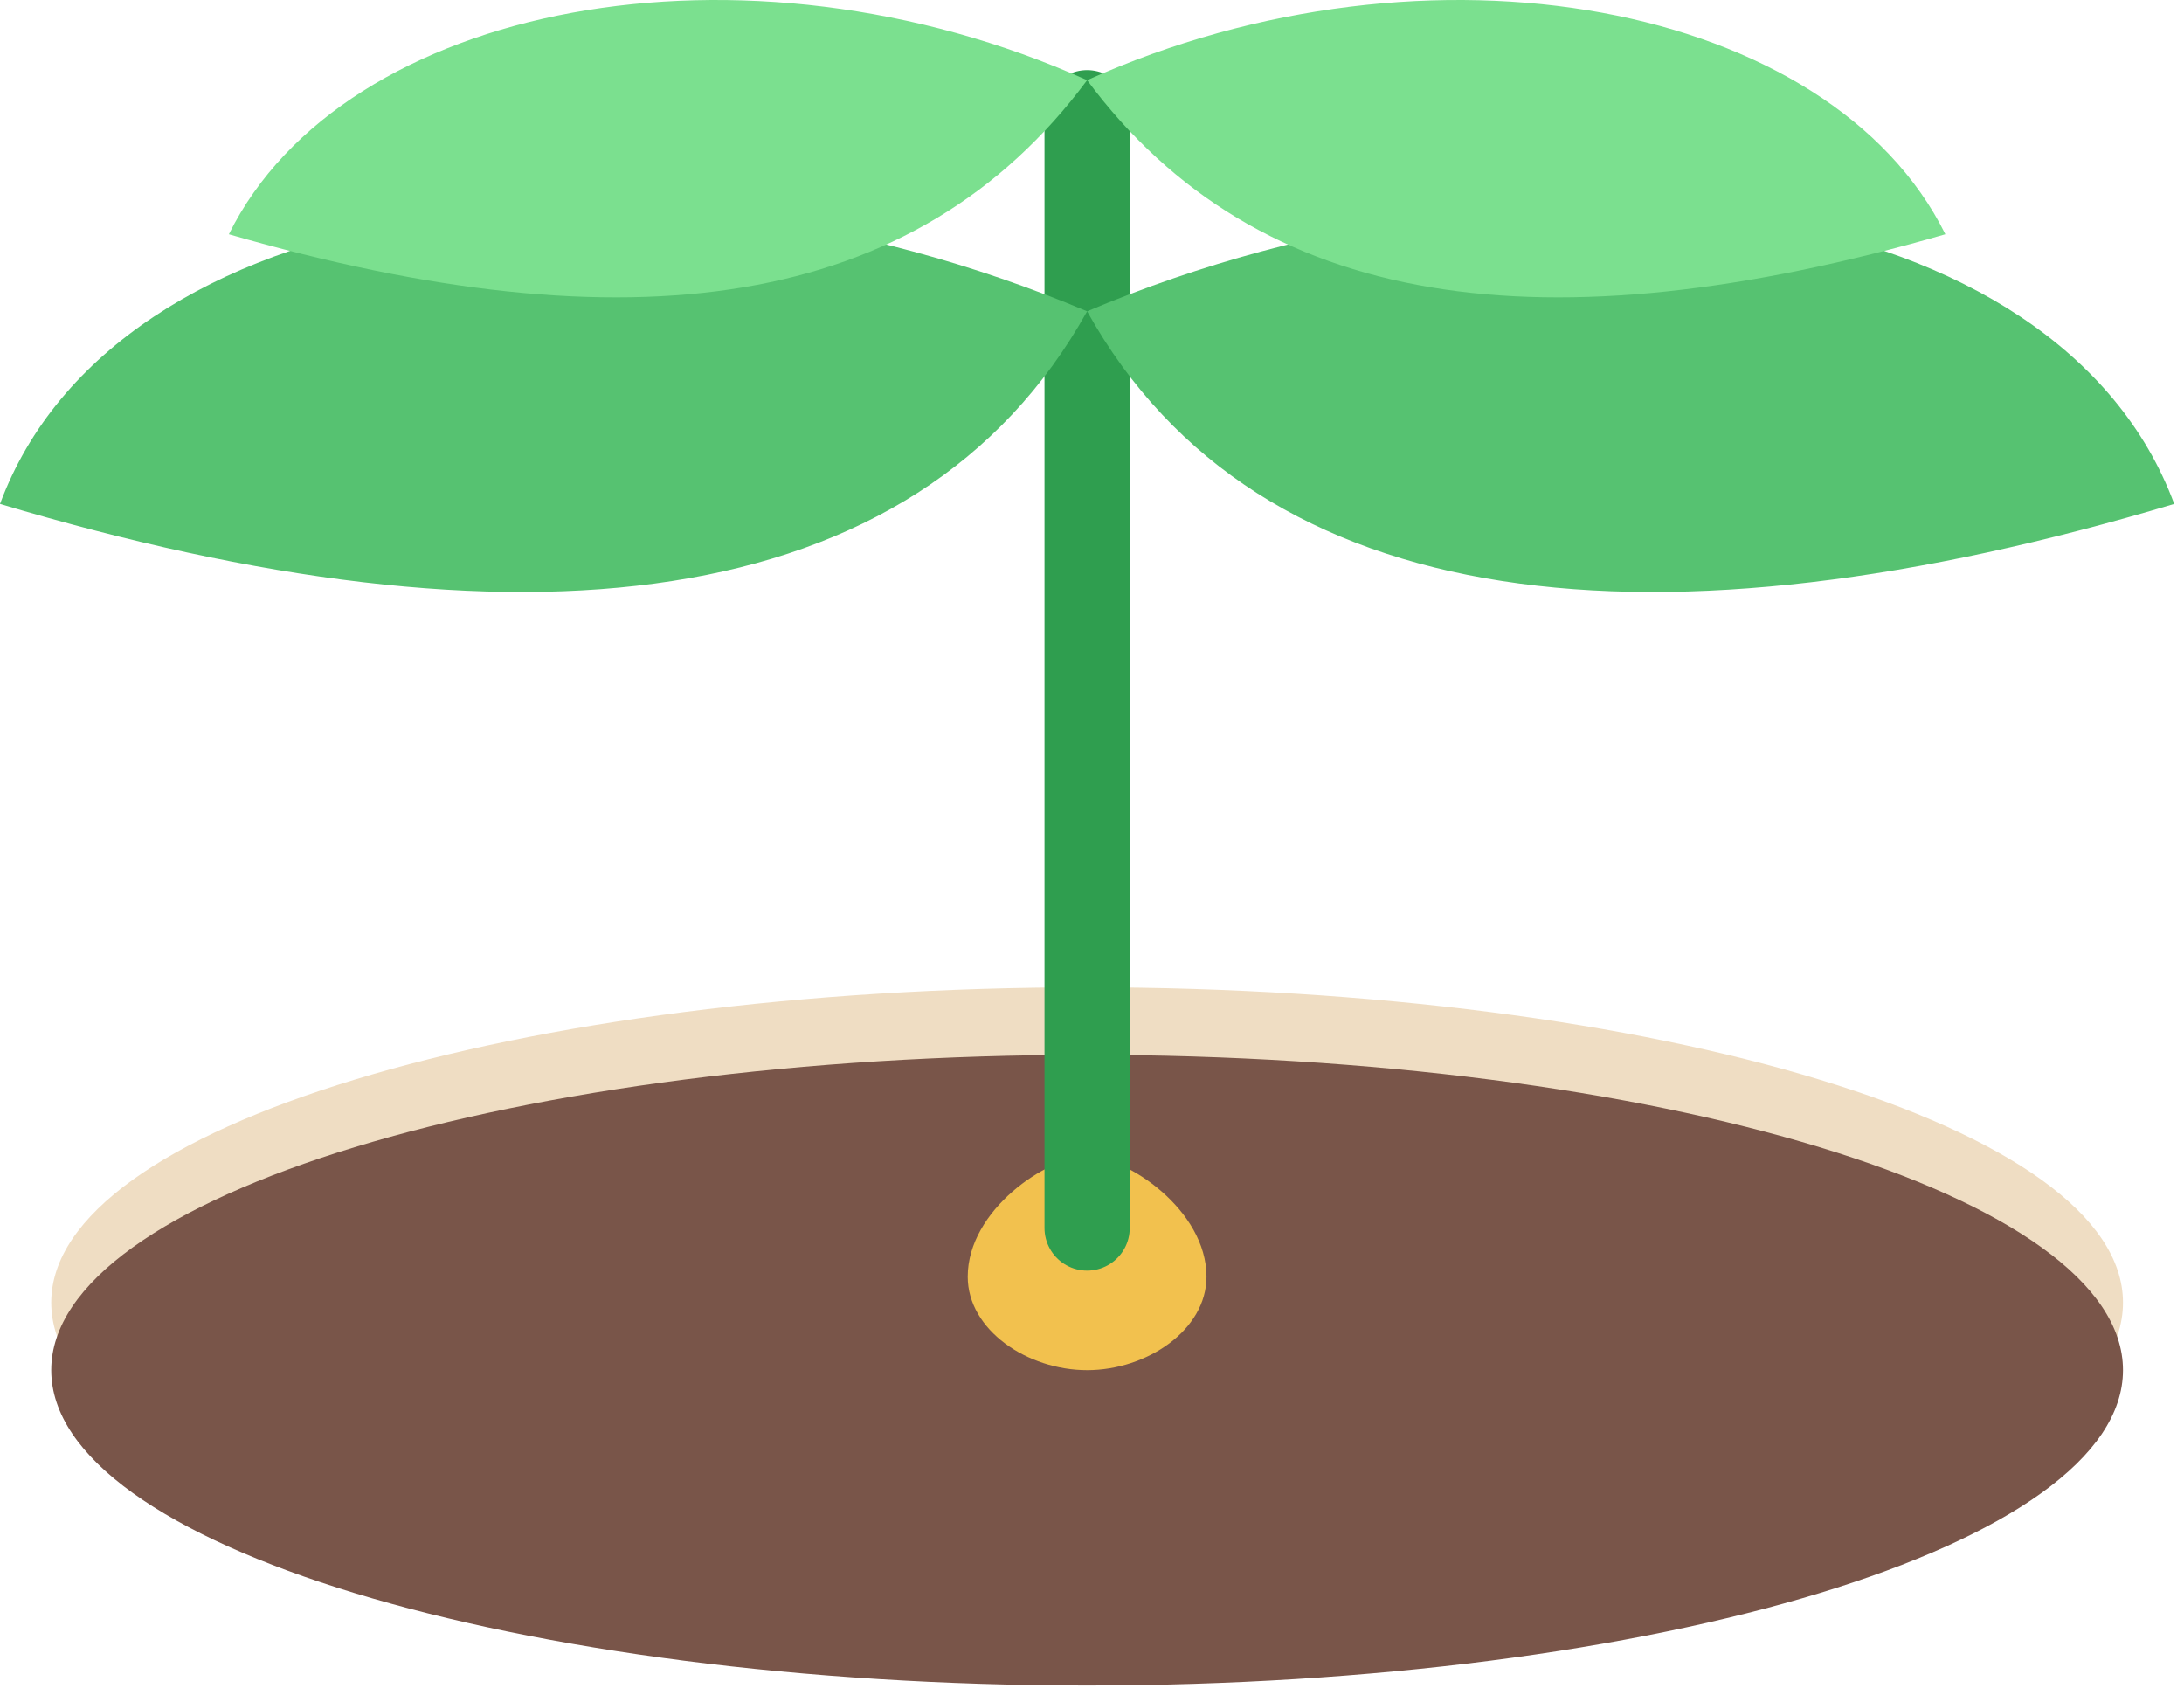
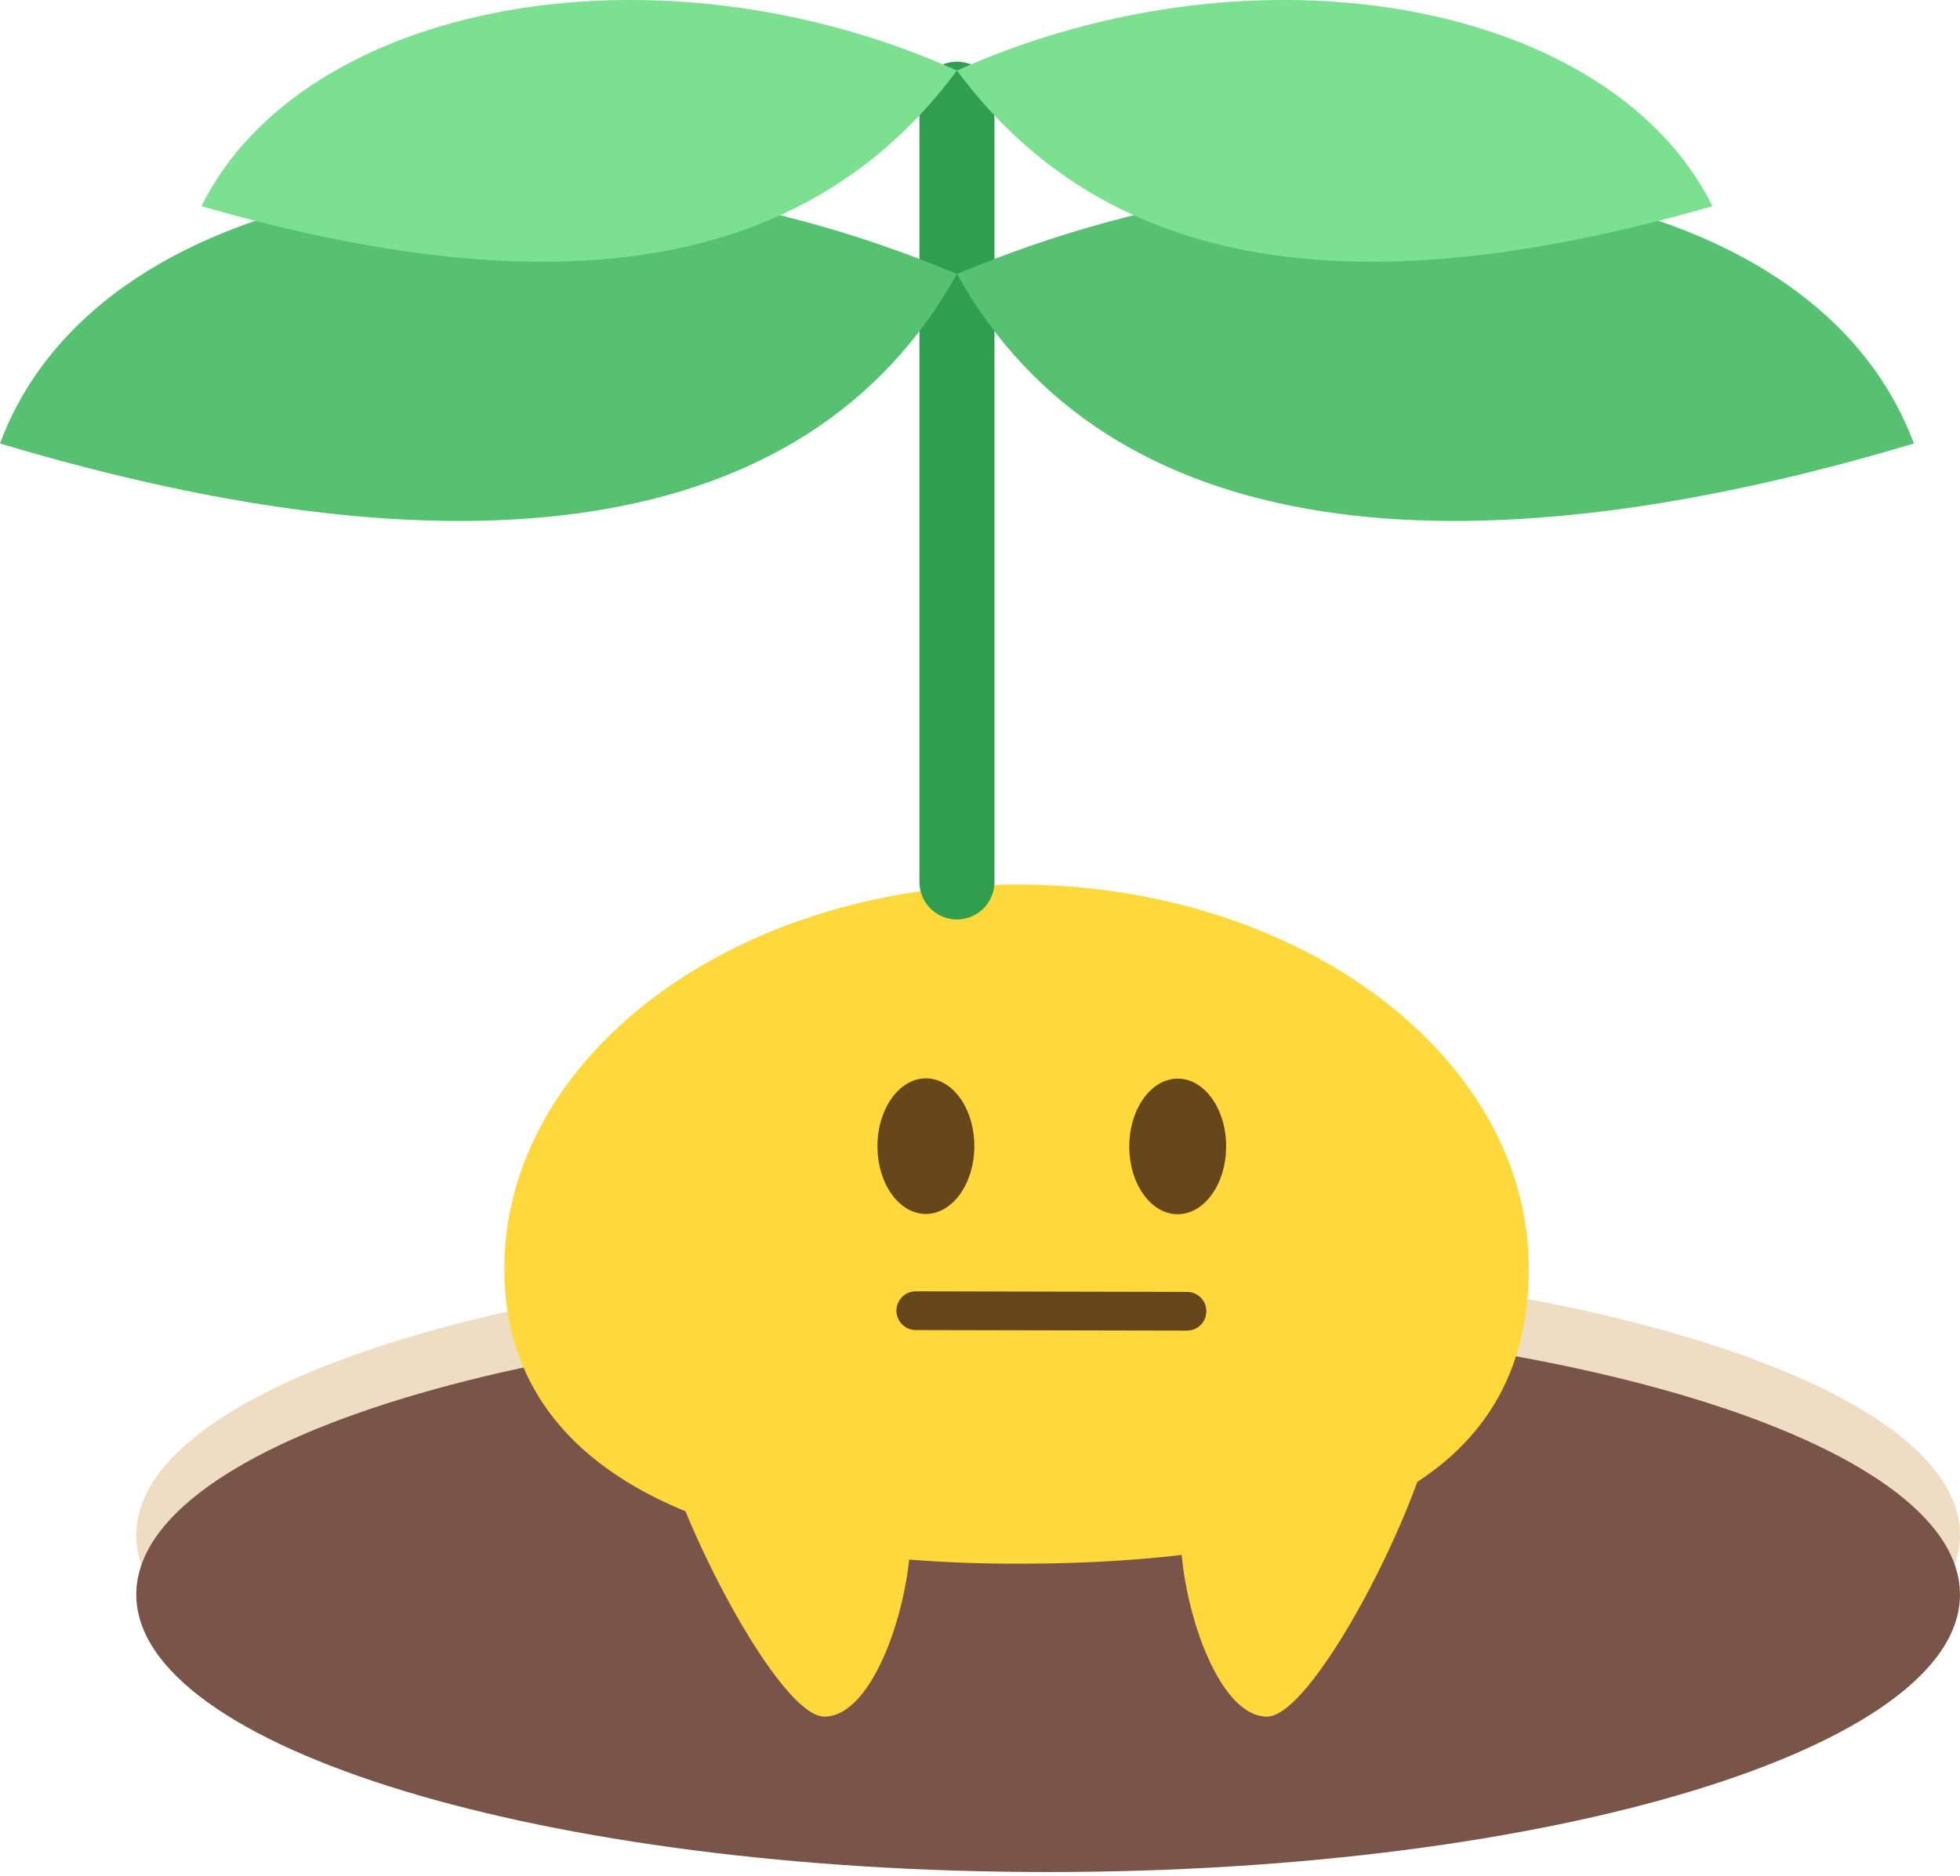
- <svg xmlns="http://www.w3.org/2000/svg" width="205" height="159" viewBox="0 0 205 159" fill="none">
-   <path d="M102.041 151.844C155.741 151.844 199.273 138.595 199.273 122.252C199.273 105.908 155.741 92.659 102.041 92.659C48.341 92.659 4.809 105.908 4.809 122.252C4.809 138.595 48.341 151.844 102.041 151.844Z" fill="#EFDDC3" />
-   <path d="M102.041 158.184C155.741 158.184 199.273 144.935 199.273 128.591C199.273 112.248 155.741 98.999 102.041 98.999C48.341 98.999 4.809 112.248 4.809 128.591C4.809 144.935 48.341 158.184 102.041 158.184Z" fill="#795549" />
-   <path d="M90.835 119.82C90.835 113.554 98.306 108.541 102.041 108.541C105.777 108.541 113.247 113.554 113.247 119.82C113.247 124.832 107.644 128.592 102.041 128.592C96.438 128.592 90.835 124.832 90.835 119.82Z" fill="#F2C14E" />
-   <path d="M102.041 115.25V10.579V115.25Z" fill="black" />
-   <path d="M102.041 115.25V10.579" stroke="#2F9E4F" stroke-width="8" stroke-linecap="round" />
+ <svg xmlns="http://www.w3.org/2000/svg" width="209" height="200" viewBox="0 0 209 200" fill="none">
+   <path d="M111.764 193.291C165.464 193.291 208.996 180.042 208.996 163.698C208.996 147.355 165.464 134.106 111.764 134.106C58.064 134.106 14.532 147.355 14.532 163.698C14.532 180.042 58.064 193.291 111.764 193.291Z" fill="#EFDDC3" />
+   <path d="M111.764 199.631C165.464 199.631 208.996 186.382 208.996 170.038C208.996 153.695 165.464 140.446 111.764 140.446C58.064 140.446 14.532 153.695 14.532 170.038C14.532 186.382 58.064 199.631 111.764 199.631Z" fill="#795549" />
+   <path d="M97.108 163.494C97.108 170.951 93.205 183.059 87.907 183.059C82.61 183.059 69.944 157.552 69.944 150.095C69.944 142.639 90.891 159.355 96.189 159.355C101.486 159.355 97.108 156.038 97.108 163.494Z" fill="#FFD93C" />
+   <path d="M125.897 163.494C125.897 170.951 129.801 183.059 135.098 183.059C140.396 183.059 153.062 157.552 153.062 150.095C153.062 142.639 132.114 159.355 126.817 159.355C121.52 159.355 125.897 156.038 125.897 163.494Z" fill="#FFD93C" />
+   <path d="M53.778 135.286C53.778 157.911 77.452 166.752 108.398 166.752C142.886 166.752 163.019 157.911 163.019 135.286C163.019 112.662 138.564 94.321 108.398 94.321C78.232 94.321 53.778 112.662 53.778 135.286Z" fill="#FFD93C" />
+   <path d="M103.895 122.236C103.904 118.243 101.599 115.001 98.746 114.995C95.894 114.988 93.574 118.22 93.565 122.213C93.556 126.206 95.862 129.448 98.714 129.455C101.567 129.461 103.886 126.229 103.895 122.236Z" fill="#66471B" />
+   <path d="M130.747 122.265C130.755 118.272 128.449 115.031 125.597 115.025C122.745 115.019 120.426 118.251 120.418 122.244C120.41 126.237 122.716 129.478 125.568 129.484C128.42 129.489 130.739 126.257 130.747 122.265Z" fill="#66471B" />
+   <path d="M126.567 141.896L97.649 141.837C96.509 141.835 95.586 140.911 95.587 139.767C95.589 138.625 96.518 137.702 97.657 137.705L126.575 137.767C127.719 137.768 128.641 138.694 128.636 139.836C128.635 140.979 127.711 141.898 126.567 141.896Z" fill="#66471B" />
+   <path d="M102.041 94.051L102.041 10.579Z" fill="black" />
+   <path d="M102.041 94.051L102.041 10.579" stroke="#2F9E4F" stroke-width="8" stroke-linecap="round" />
  <path d="M102.041 29.217C59.076 11.139 10.741 18.37 0 47.295C48.335 61.757 85.929 58.142 102.041 29.217Z" fill="#56C271" />
  <path d="M102.041 29.217C145.006 11.139 193.341 18.37 204.082 47.295C155.747 61.757 118.153 58.142 102.041 29.217Z" fill="#56C271" />
  <path d="M102.041 7.524C69.818 -6.938 32.224 0.293 21.482 21.986C59.077 32.833 85.929 29.218 102.041 7.524Z" fill="#7BE08F" />
  <path d="M102.041 7.524C134.264 -6.938 171.859 0.293 182.6 21.986C145.006 32.833 118.153 29.218 102.041 7.524Z" fill="#7BE08F" />
</svg>
